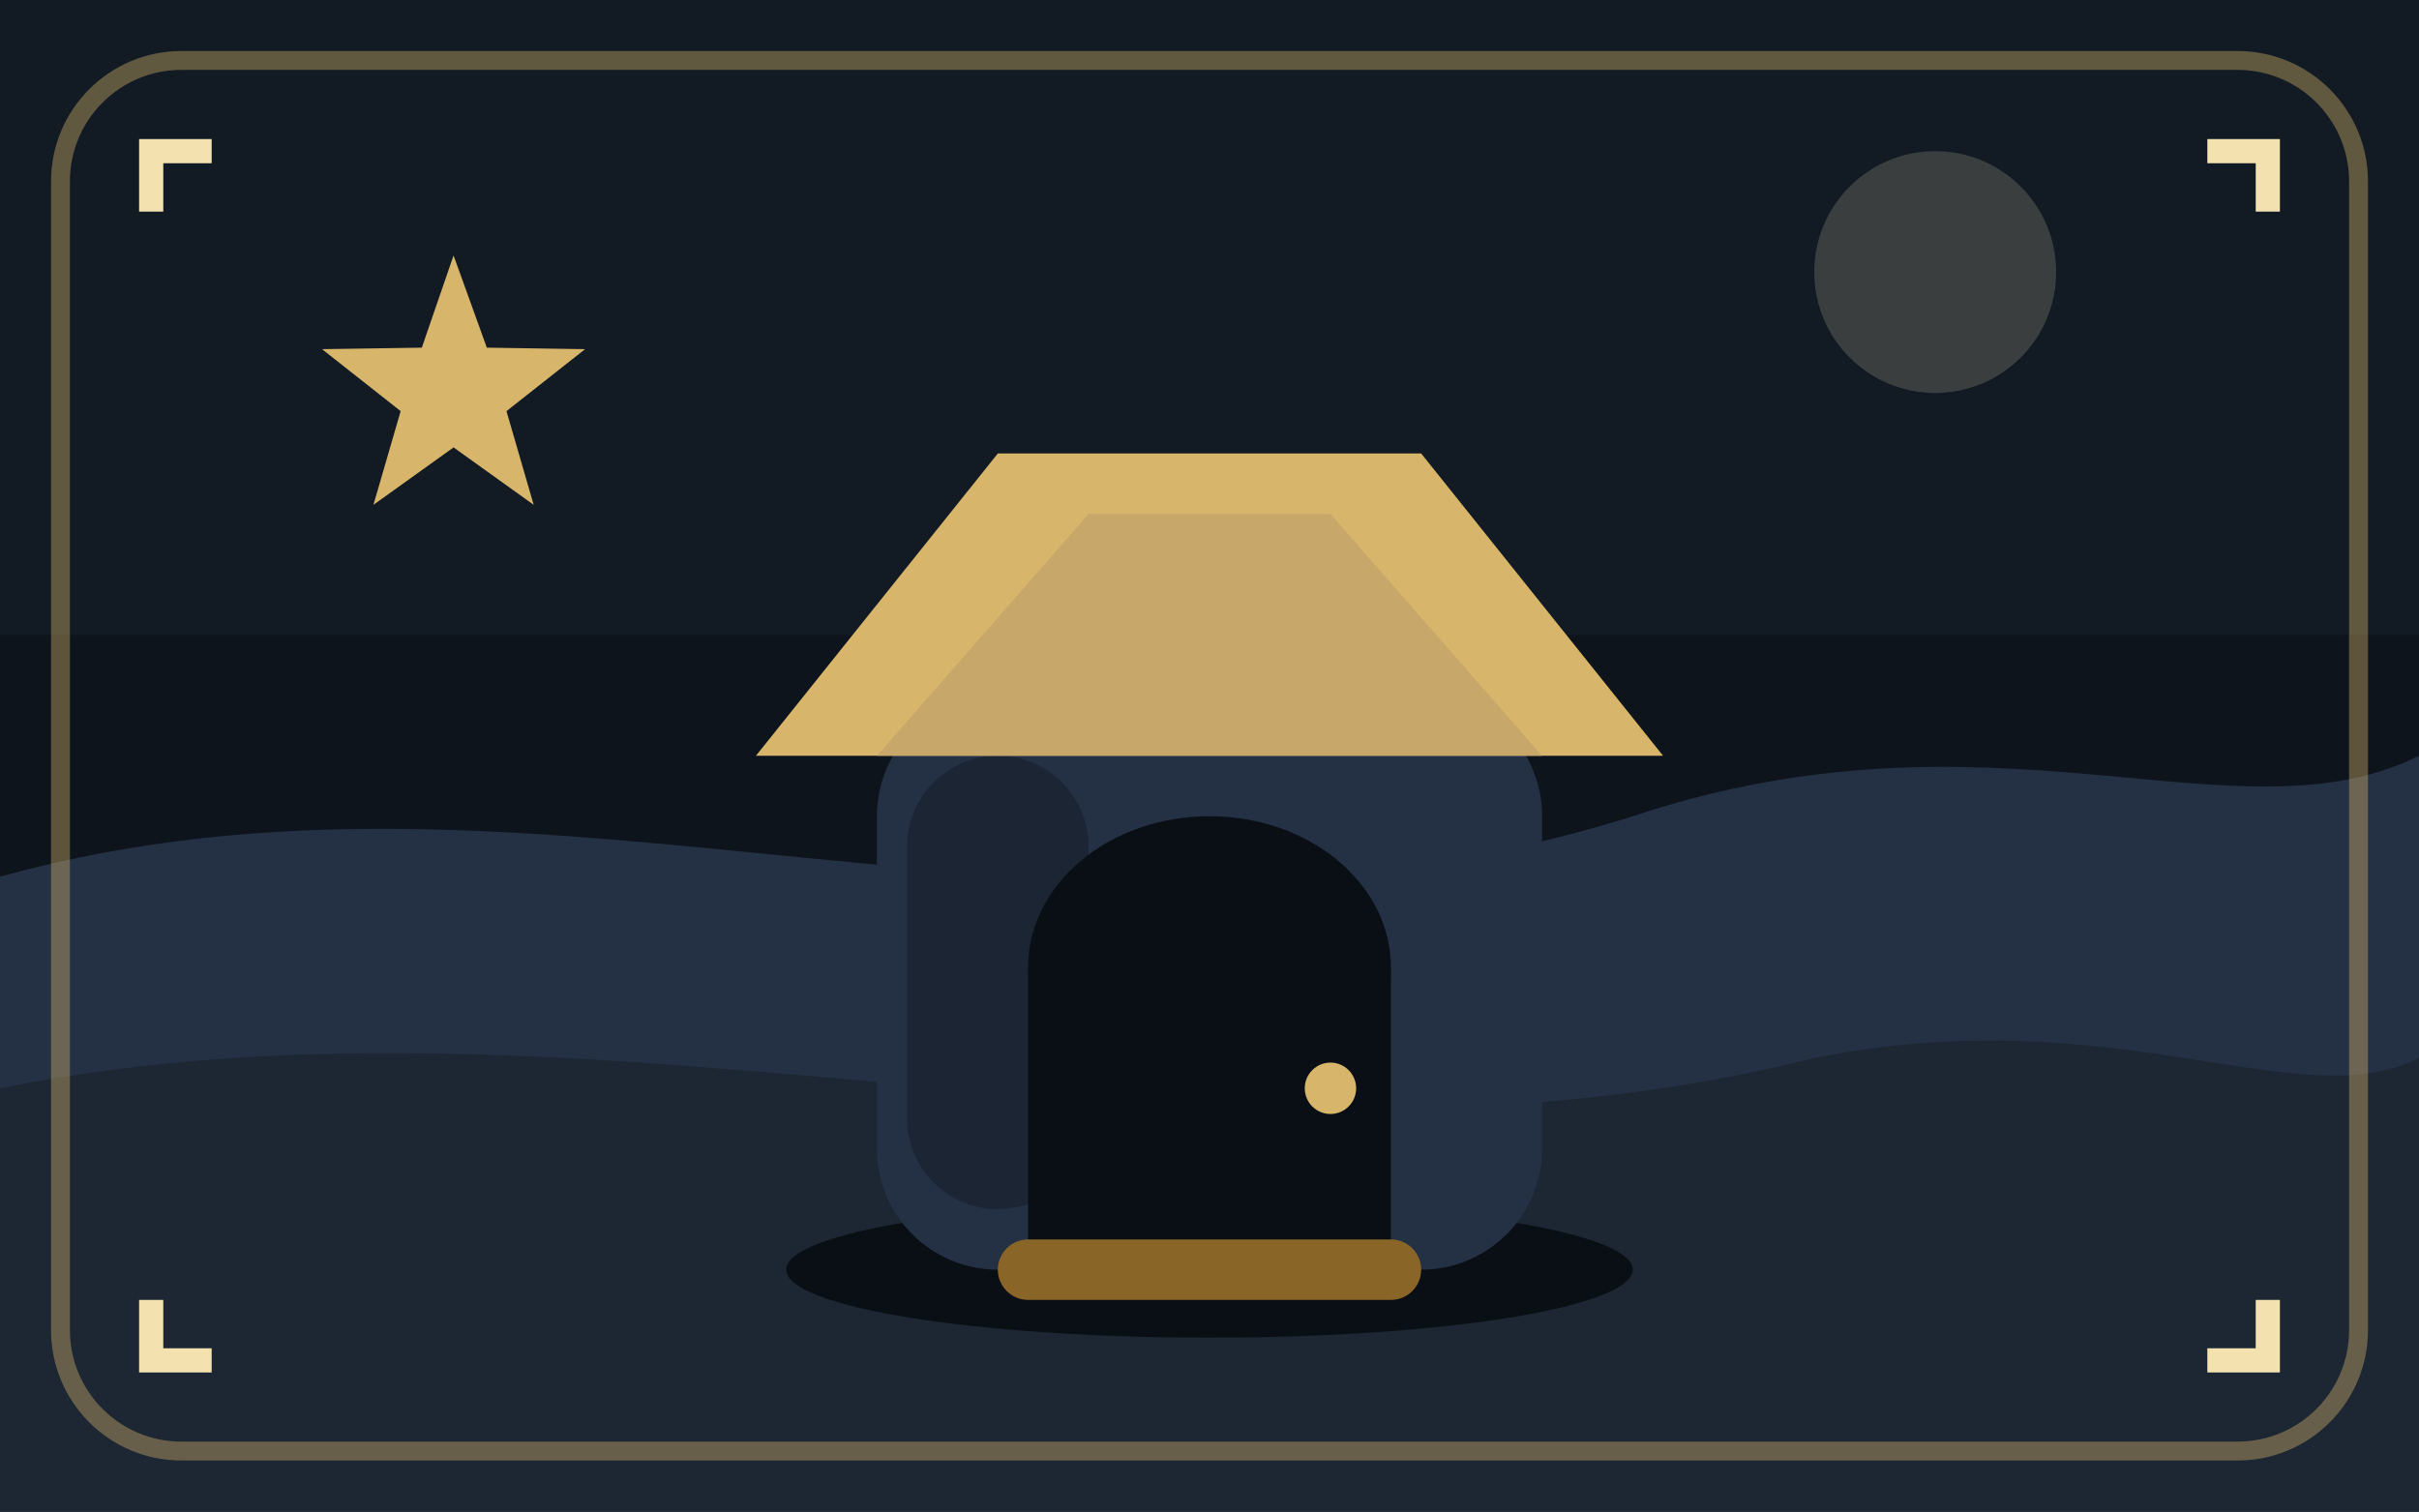
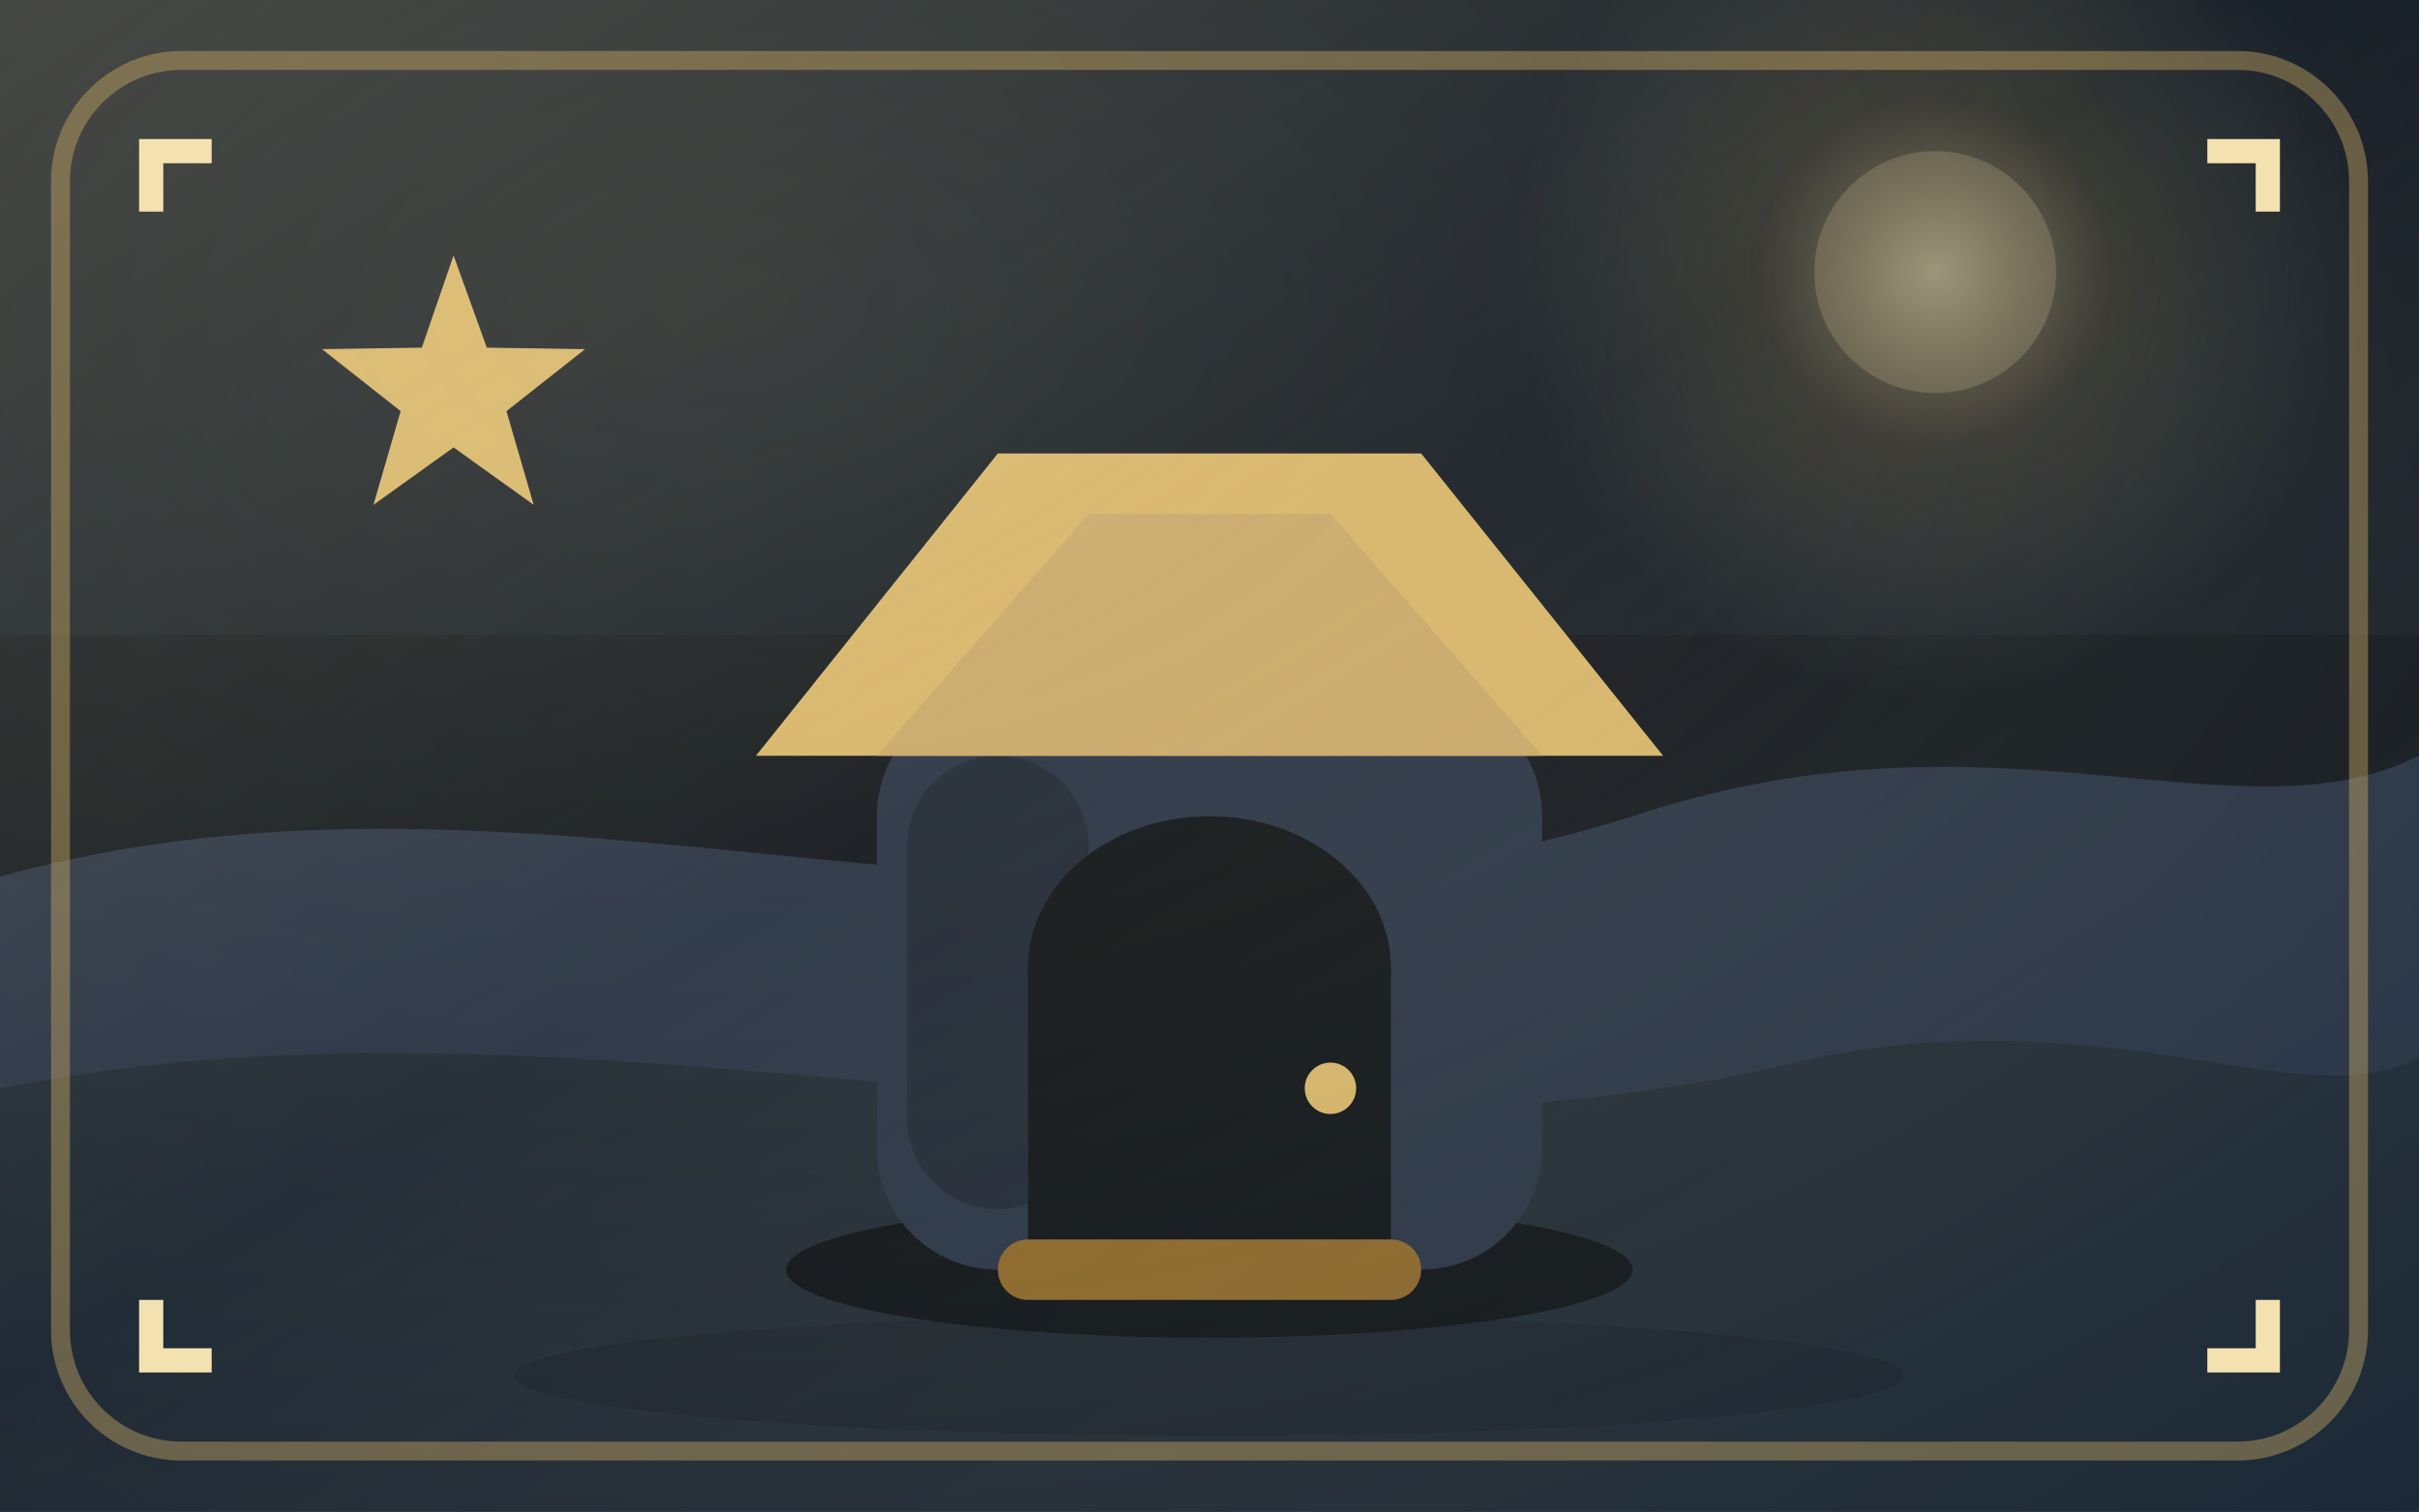
<svg xmlns="http://www.w3.org/2000/svg" viewBox="0 0 160 100">
+   <defs id="lq-grade-defs">
+     <linearGradient id="lq-key" x1="0" y1="0" x2="1" y2="1">
+       <stop offset="0" stop-color="#f3e2b0" stop-opacity="0.16" />
+       <stop offset="0.46" stop-color="#f3e2b0" stop-opacity="0" />
+       <stop offset="1" stop-color="#163044" stop-opacity="0.18" />
+     </linearGradient>
+     <radialGradient id="lq-tint" cx="0.3" cy="0.2" r="0.9">
+       <stop offset="0" stop-color="#f3e2b0" stop-opacity="0.13" />
+       <stop offset="1" stop-color="#f3e2b0" stop-opacity="0" />
+     </radialGradient>
+     <radialGradient id="lq-gold" cx="0.5" cy="0.5" r="0.5">
+       <stop offset="0" stop-color="#f3e2b0" stop-opacity="0.5" />
+       <stop offset="0.42" stop-color="#d7b56a" stop-opacity="0.14" />
+       <stop offset="1" stop-color="#f3e2b0" stop-opacity="0" />
+     </radialGradient>
+   </defs>
  <rect width="160" height="100" fill="#0e141c" />
  <rect width="160" height="42" fill="#121a24" />
  <circle cx="128" cy="18" r="8" fill="#f3e2b0" opacity="0.18" />
  <path d="M0 58 C36 48 70 66 108 54 C132 46 148 56 160 50 V100 H0 Z" fill="#243044" />
  <path d="M0 72 C40 64 80 80 120 70 C140 66 152 74 160 70 V100 H0 Z" fill="#1c2733" />
  <path d="M0 86 C50 80 100 92 160 84 V100 H0 Z" fill="#1c2733" />
+   <ellipse id="lq-shadow" cx="80" cy="91" rx="46" ry="4" fill="#0a0f15" opacity="0.22" />
  <path d="M30 16.9 L32.2 23 L38.7 23.1 L33.5 27.2 L35.3 33.4 L30 29.6 L24.7 33.4 L26.5 27.2 L21.3 23.1 L27.9 23 Z" fill="#d7b56a" />
  <ellipse cx="80" cy="84" rx="28" ry="4.5" fill="#0a0f15" />
  <rect x="58" y="46" width="44" height="38" rx="8" fill="#243044" />
  <rect x="60" y="50" width="12" height="30" rx="6" fill="#121a24" opacity="0.5" />
  <path d="M50 50 L66 30 H94 L110 50 Z" fill="#d7b56a" />
  <path d="M58 50 L72 34 H88 L102 50 Z" fill="#c8a86a" />
  <rect x="68" y="64" width="24" height="20" fill="#0a0f15" />
  <ellipse cx="80" cy="64" rx="12" ry="10" fill="#0a0f15" />
  <circle cx="88" cy="72" r="1.7" fill="#d7b56a" />
  <rect x="66" y="82" width="28" height="4" rx="2" fill="#8a6528" />
+   <g id="lq-grade" pointer-events="none">
+     <rect width="160" height="100" fill="url(#lq-key)" />
+     <rect width="160" height="100" fill="url(#lq-tint)" />
+     <circle cx="128" cy="18" r="28" fill="url(#lq-gold)" />
+   </g>
  <rect x="4" y="4" width="152" height="92" rx="8" fill="none" stroke="#d7b56a" stroke-opacity="0.4" stroke-width="1.25" />
  <g fill="none" stroke="#f3e2b0" stroke-width="1.6" stroke-linecap="butt">
    <path d="M10 14 V10 H14" />
    <path d="M146 10 H150 V14" />
    <path d="M10 86 V90 H14" />
    <path d="M150 86 V90 H146" />
  </g>
</svg>
